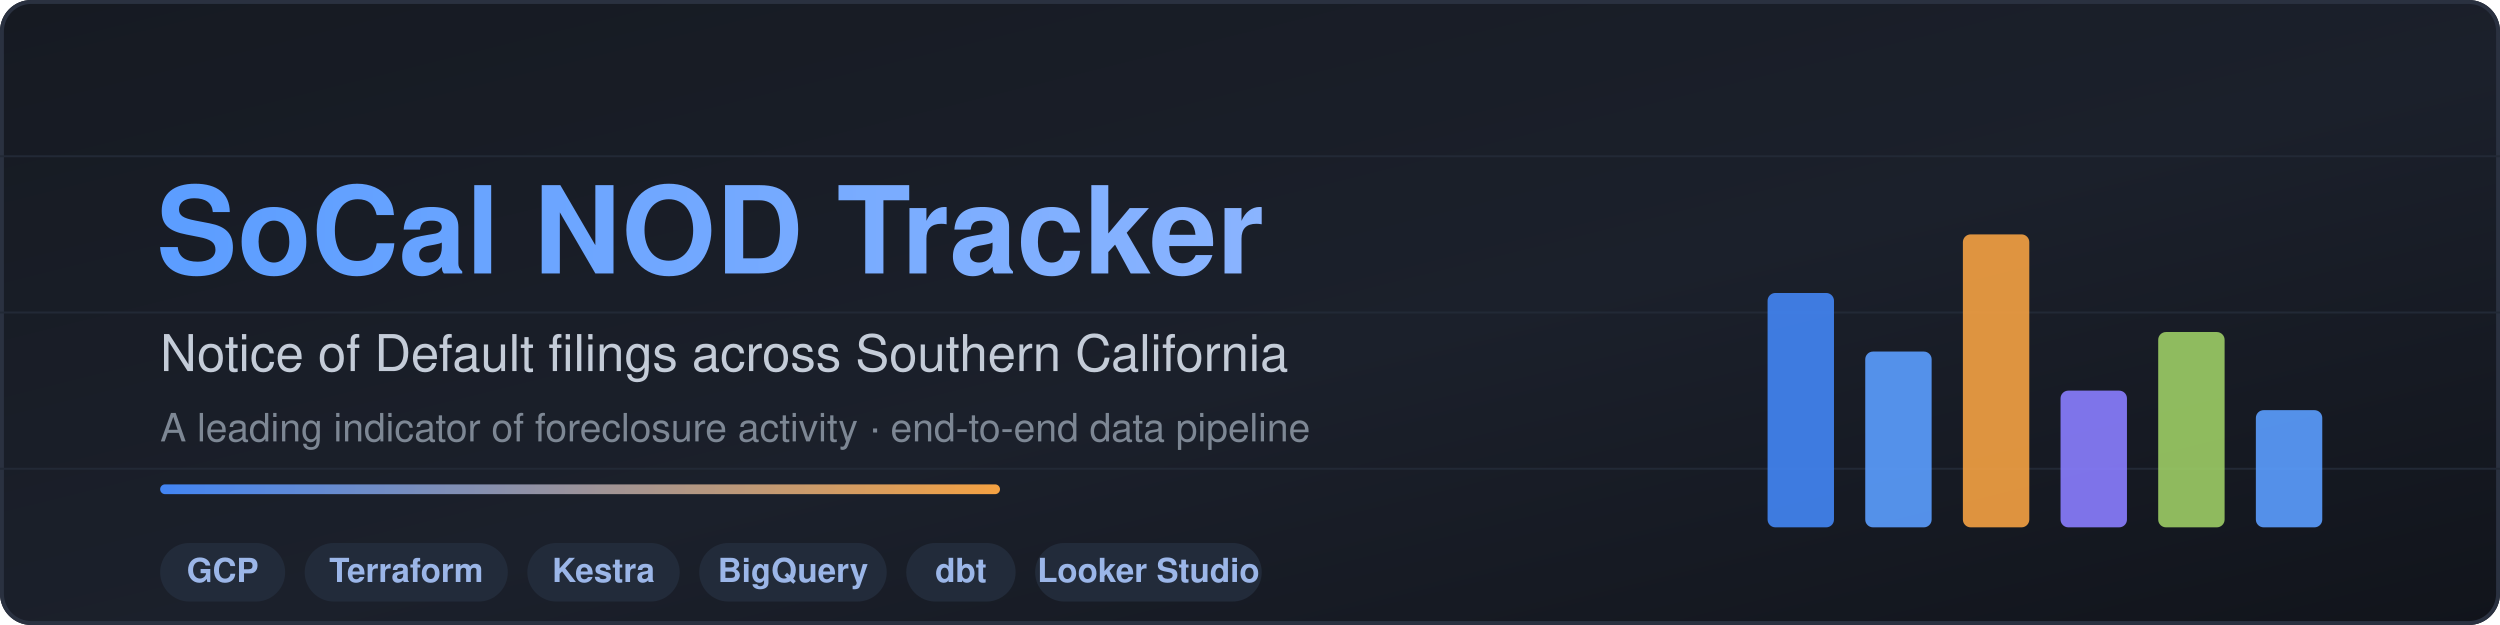
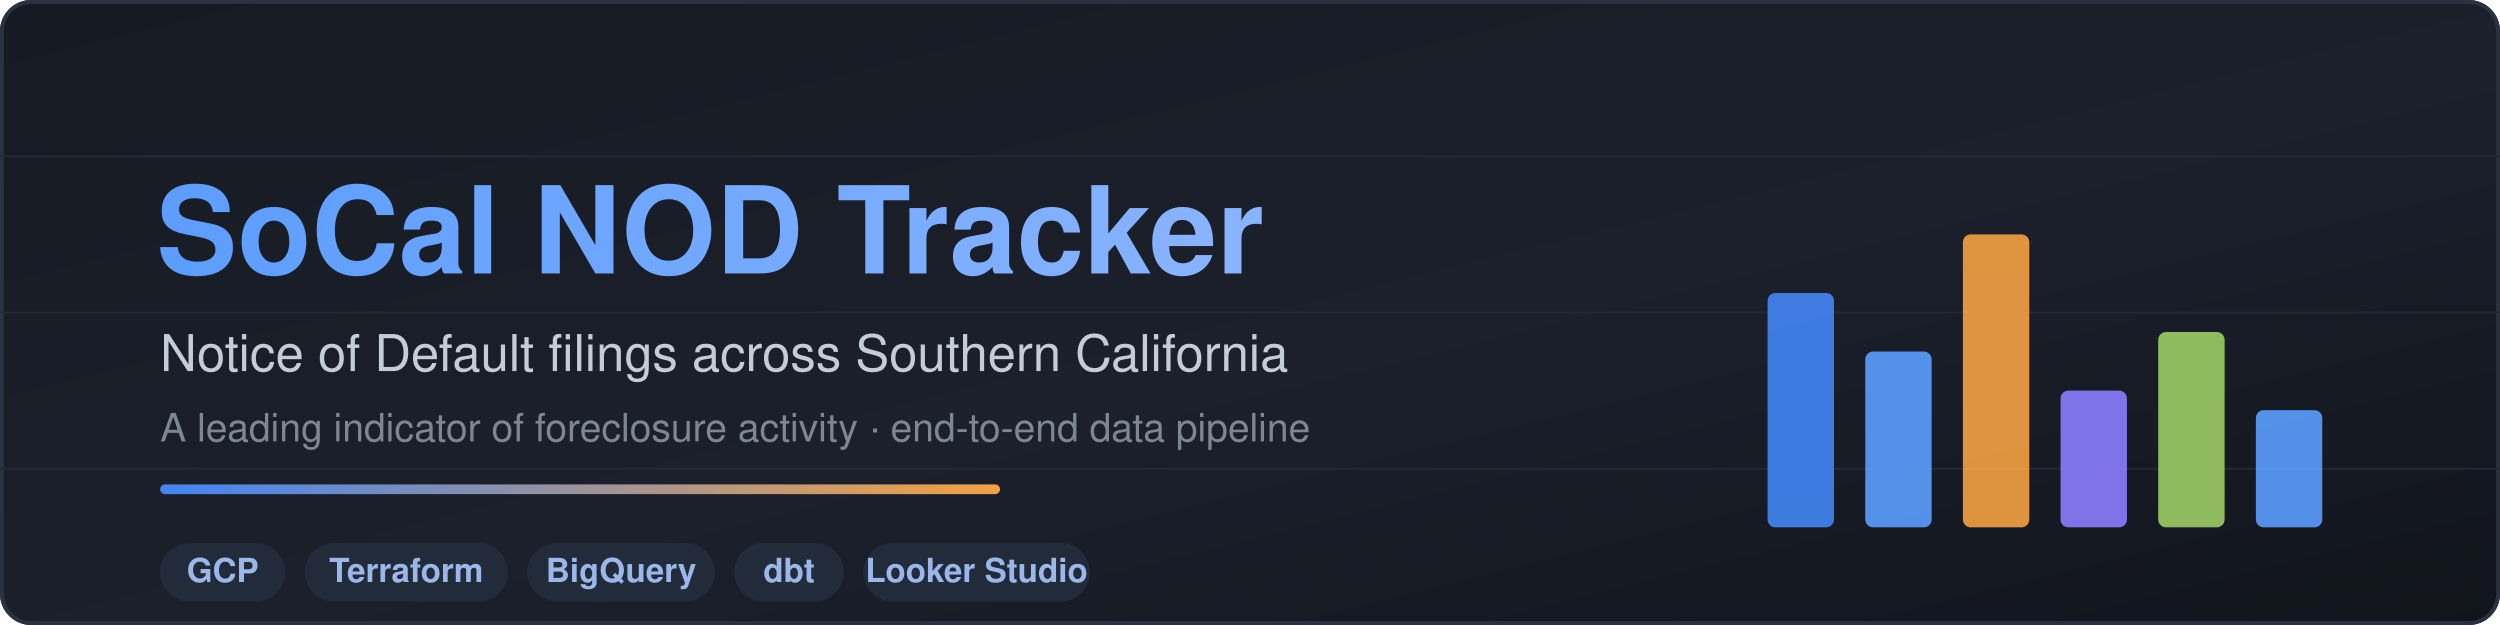
<svg xmlns="http://www.w3.org/2000/svg" width="1280" height="320" viewBox="0 0 1280 320" font-family="'Segoe UI', Helvetica, Arial, sans-serif" role="img" aria-label="SoCal NOD Tracker">
  <defs>
    <linearGradient id="bg" x1="0" y1="0" x2="1" y2="1">
      <stop offset="0" stop-color="#161a22" />
      <stop offset="0.55" stop-color="#1b202b" />
      <stop offset="1" stop-color="#11141b" />
    </linearGradient>
    <linearGradient id="title" x1="0" y1="0" x2="1" y2="0">
      <stop offset="0" stop-color="#5b9dff" />
      <stop offset="1" stop-color="#8ab4ff" />
    </linearGradient>
    <linearGradient id="accent" x1="0" y1="0" x2="1" y2="0">
      <stop offset="0" stop-color="#4285f4" />
      <stop offset="1" stop-color="#f4a142" />
    </linearGradient>
  </defs>
  <rect width="1280" height="320" rx="16" fill="url(#bg)" />
  <rect x="1" y="1" width="1278" height="318" rx="15" fill="none" stroke="#2a3140" stroke-width="2" />
  <g stroke="#222936" stroke-width="1">
    <line x1="0" y1="80" x2="1280" y2="80" />
    <line x1="0" y1="160" x2="1280" y2="160" />
    <line x1="0" y1="240" x2="1280" y2="240" />
  </g>
  <g opacity="0.9">
    <rect x="905" y="150" width="34" height="120" rx="4" fill="#4285f4" />
    <rect x="955" y="180" width="34" height="90" rx="4" fill="#5b9dff" />
    <rect x="1005" y="120" width="34" height="150" rx="4" fill="#f4a142" />
    <rect x="1055" y="200" width="34" height="70" rx="4" fill="#8a7dff" />
    <rect x="1105" y="170" width="34" height="100" rx="4" fill="#9ccc65" />
    <rect x="1155" y="210" width="34" height="60" rx="4" fill="#5b9dff" />
  </g>
  <text x="80" y="140" font-size="62" font-weight="700" fill="url(#title)">SoCal NOD Tracker</text>
  <text x="82" y="190" font-size="26" font-weight="500" fill="#c4ccd8">Notice of Default filings across Southern California</text>
  <text x="82" y="226" font-size="20" font-weight="400" fill="#7d8794">A leading indicator of foreclosure activity · end-to-end data pipeline</text>
  <rect x="82" y="248" width="430" height="5" rx="2.5" fill="url(#accent)" />
  <g font-size="17" font-weight="600">
    <g transform="translate(82,278)">
      <rect width="64" height="30" rx="15" fill="#222b3a" />
      <text x="32" y="20" text-anchor="middle" fill="#9bb6e8">GCP</text>
    </g>
    <g transform="translate(156,278)">
      <rect width="104" height="30" rx="15" fill="#222b3a" />
      <text x="52" y="20" text-anchor="middle" fill="#9bb6e8">Terraform</text>
    </g>
    <g transform="translate(270,278)">
-       <rect width="78" height="30" rx="15" fill="#222b3a" />
-       <text x="39" y="20" text-anchor="middle" fill="#9bb6e8">Kestra</text>
-     </g>
-     <g transform="translate(358,278)">
      <rect width="96" height="30" rx="15" fill="#222b3a" />
      <text x="48" y="20" text-anchor="middle" fill="#9bb6e8">BigQuery</text>
    </g>
-     <g transform="translate(464,278)">
+     <g transform="translate(376,278)">
      <rect width="56" height="30" rx="15" fill="#222b3a" />
      <text x="28" y="20" text-anchor="middle" fill="#9bb6e8">dbt</text>
    </g>
-     <g transform="translate(530,278)">
+     <g transform="translate(442,278)">
      <rect width="116" height="30" rx="15" fill="#222b3a" />
      <text x="58" y="20" text-anchor="middle" fill="#9bb6e8">Looker Studio</text>
    </g>
  </g>
</svg>
